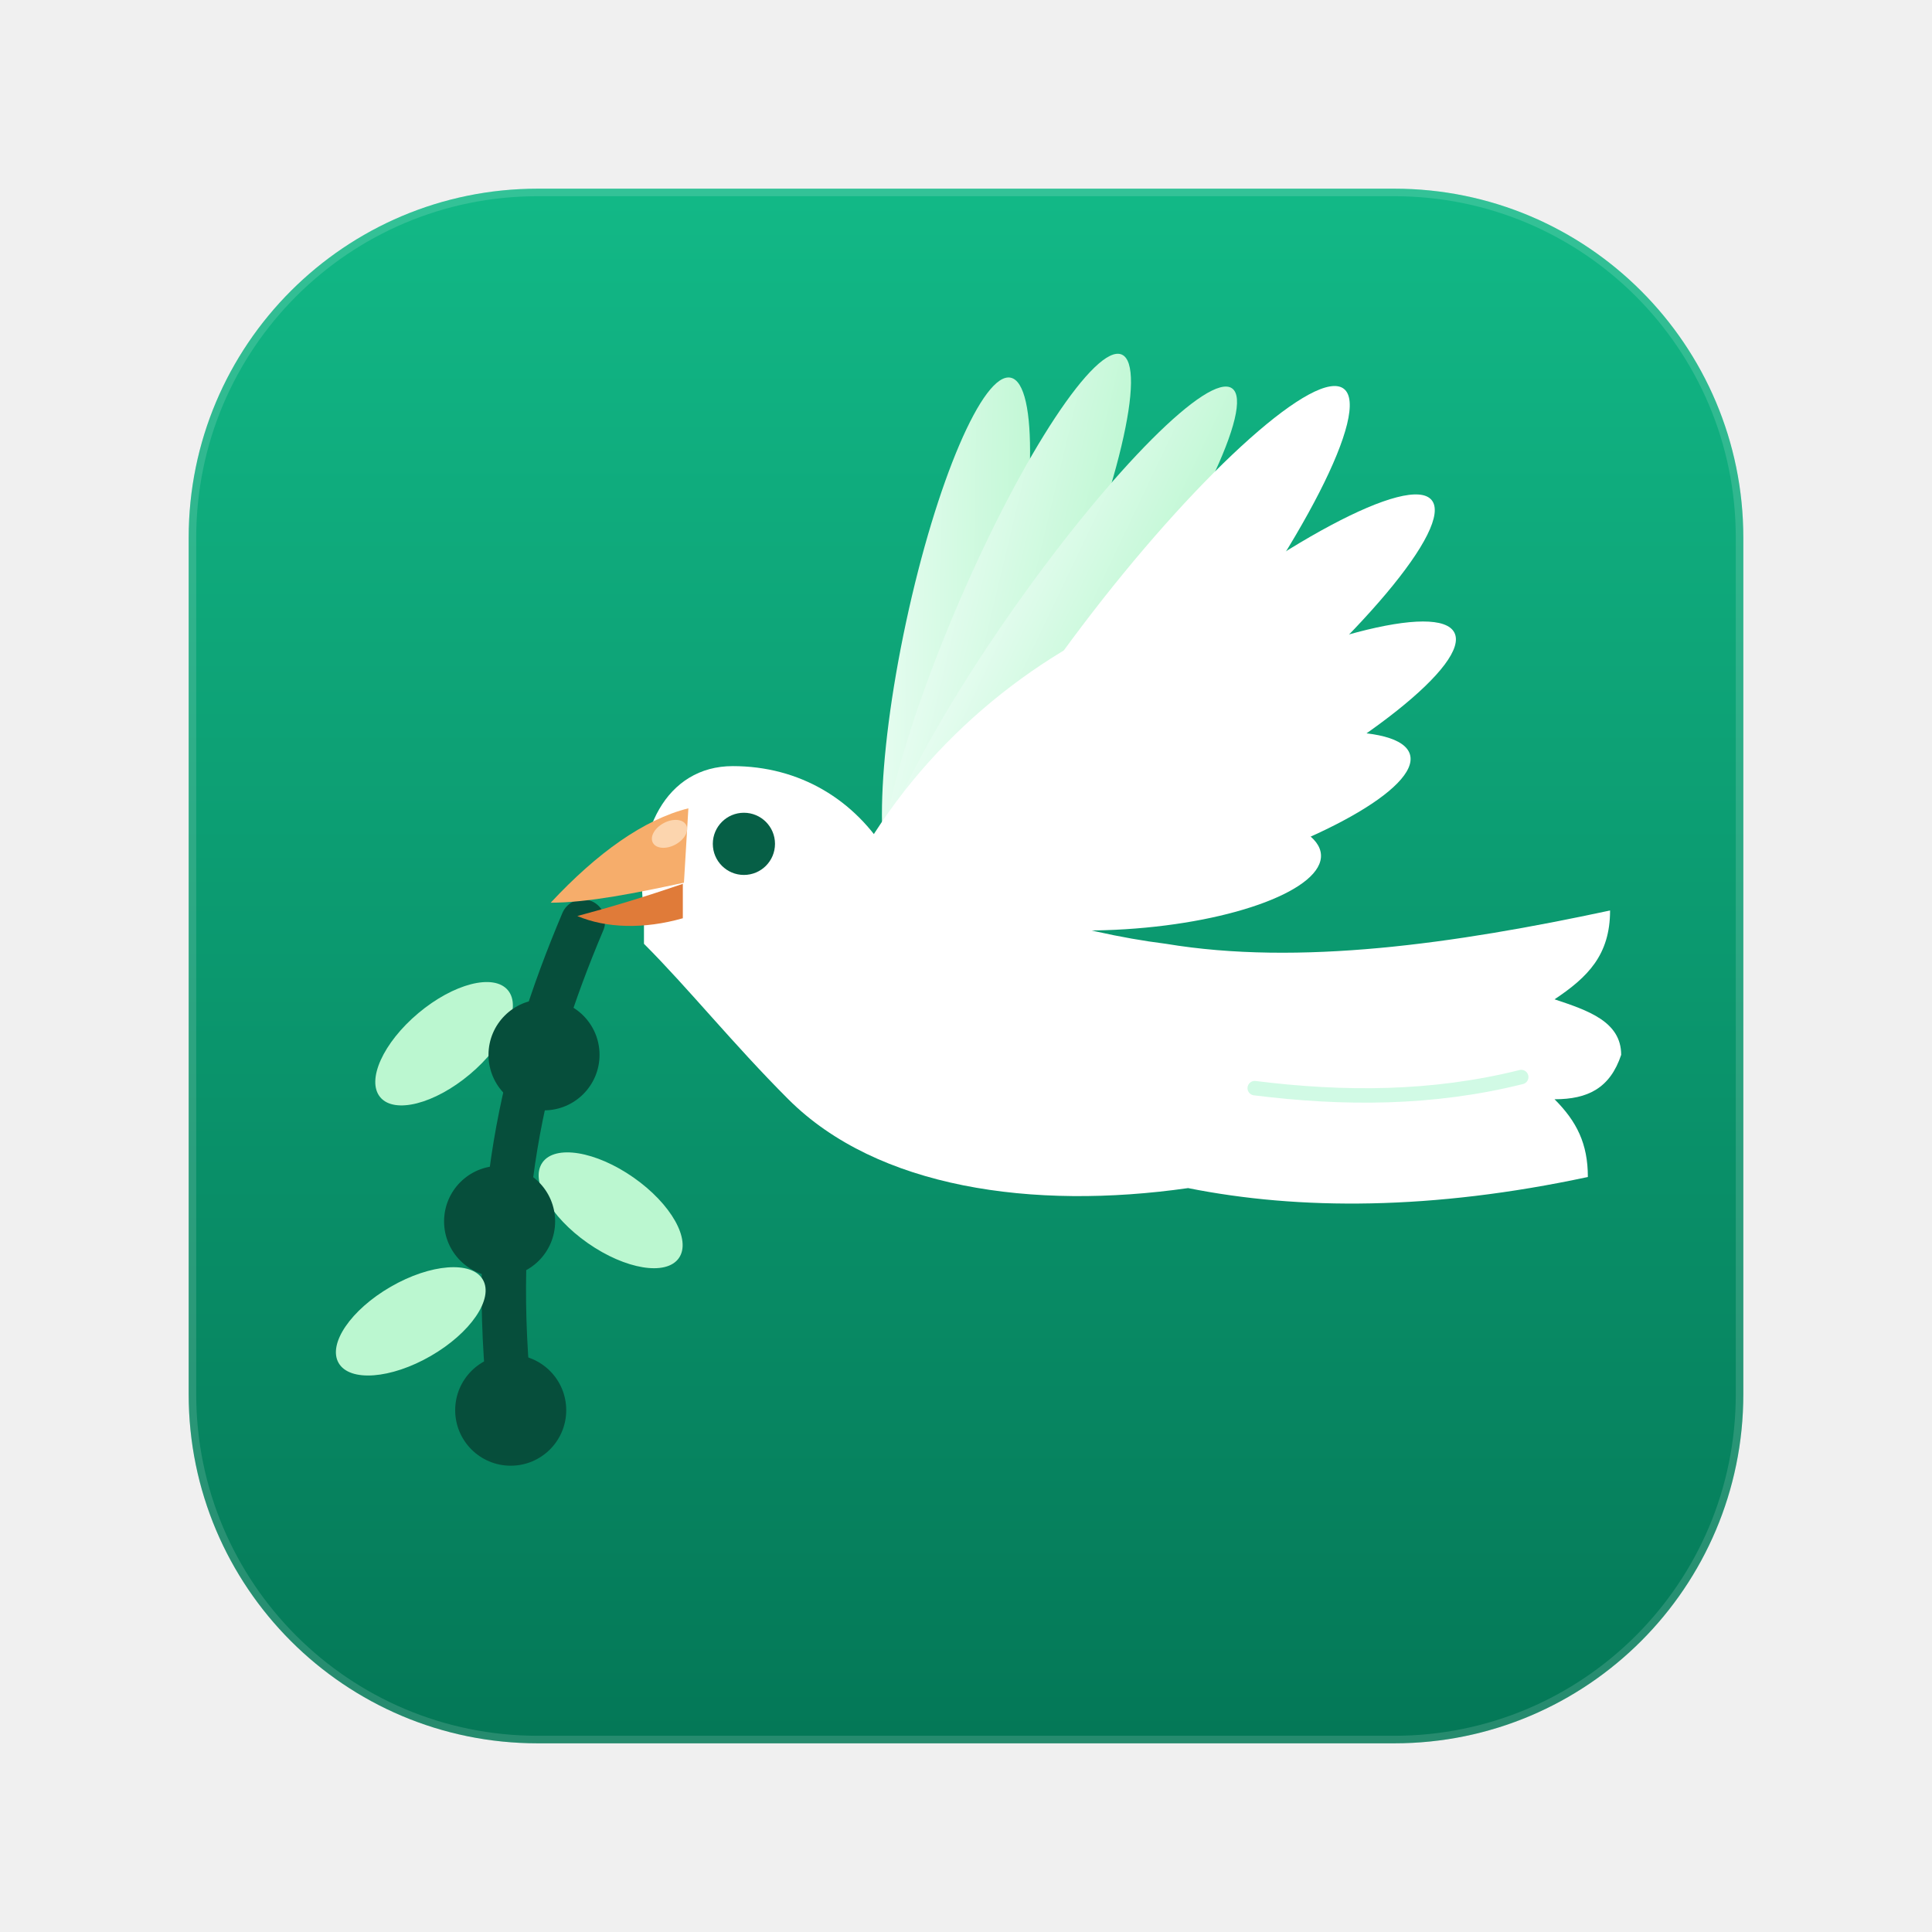
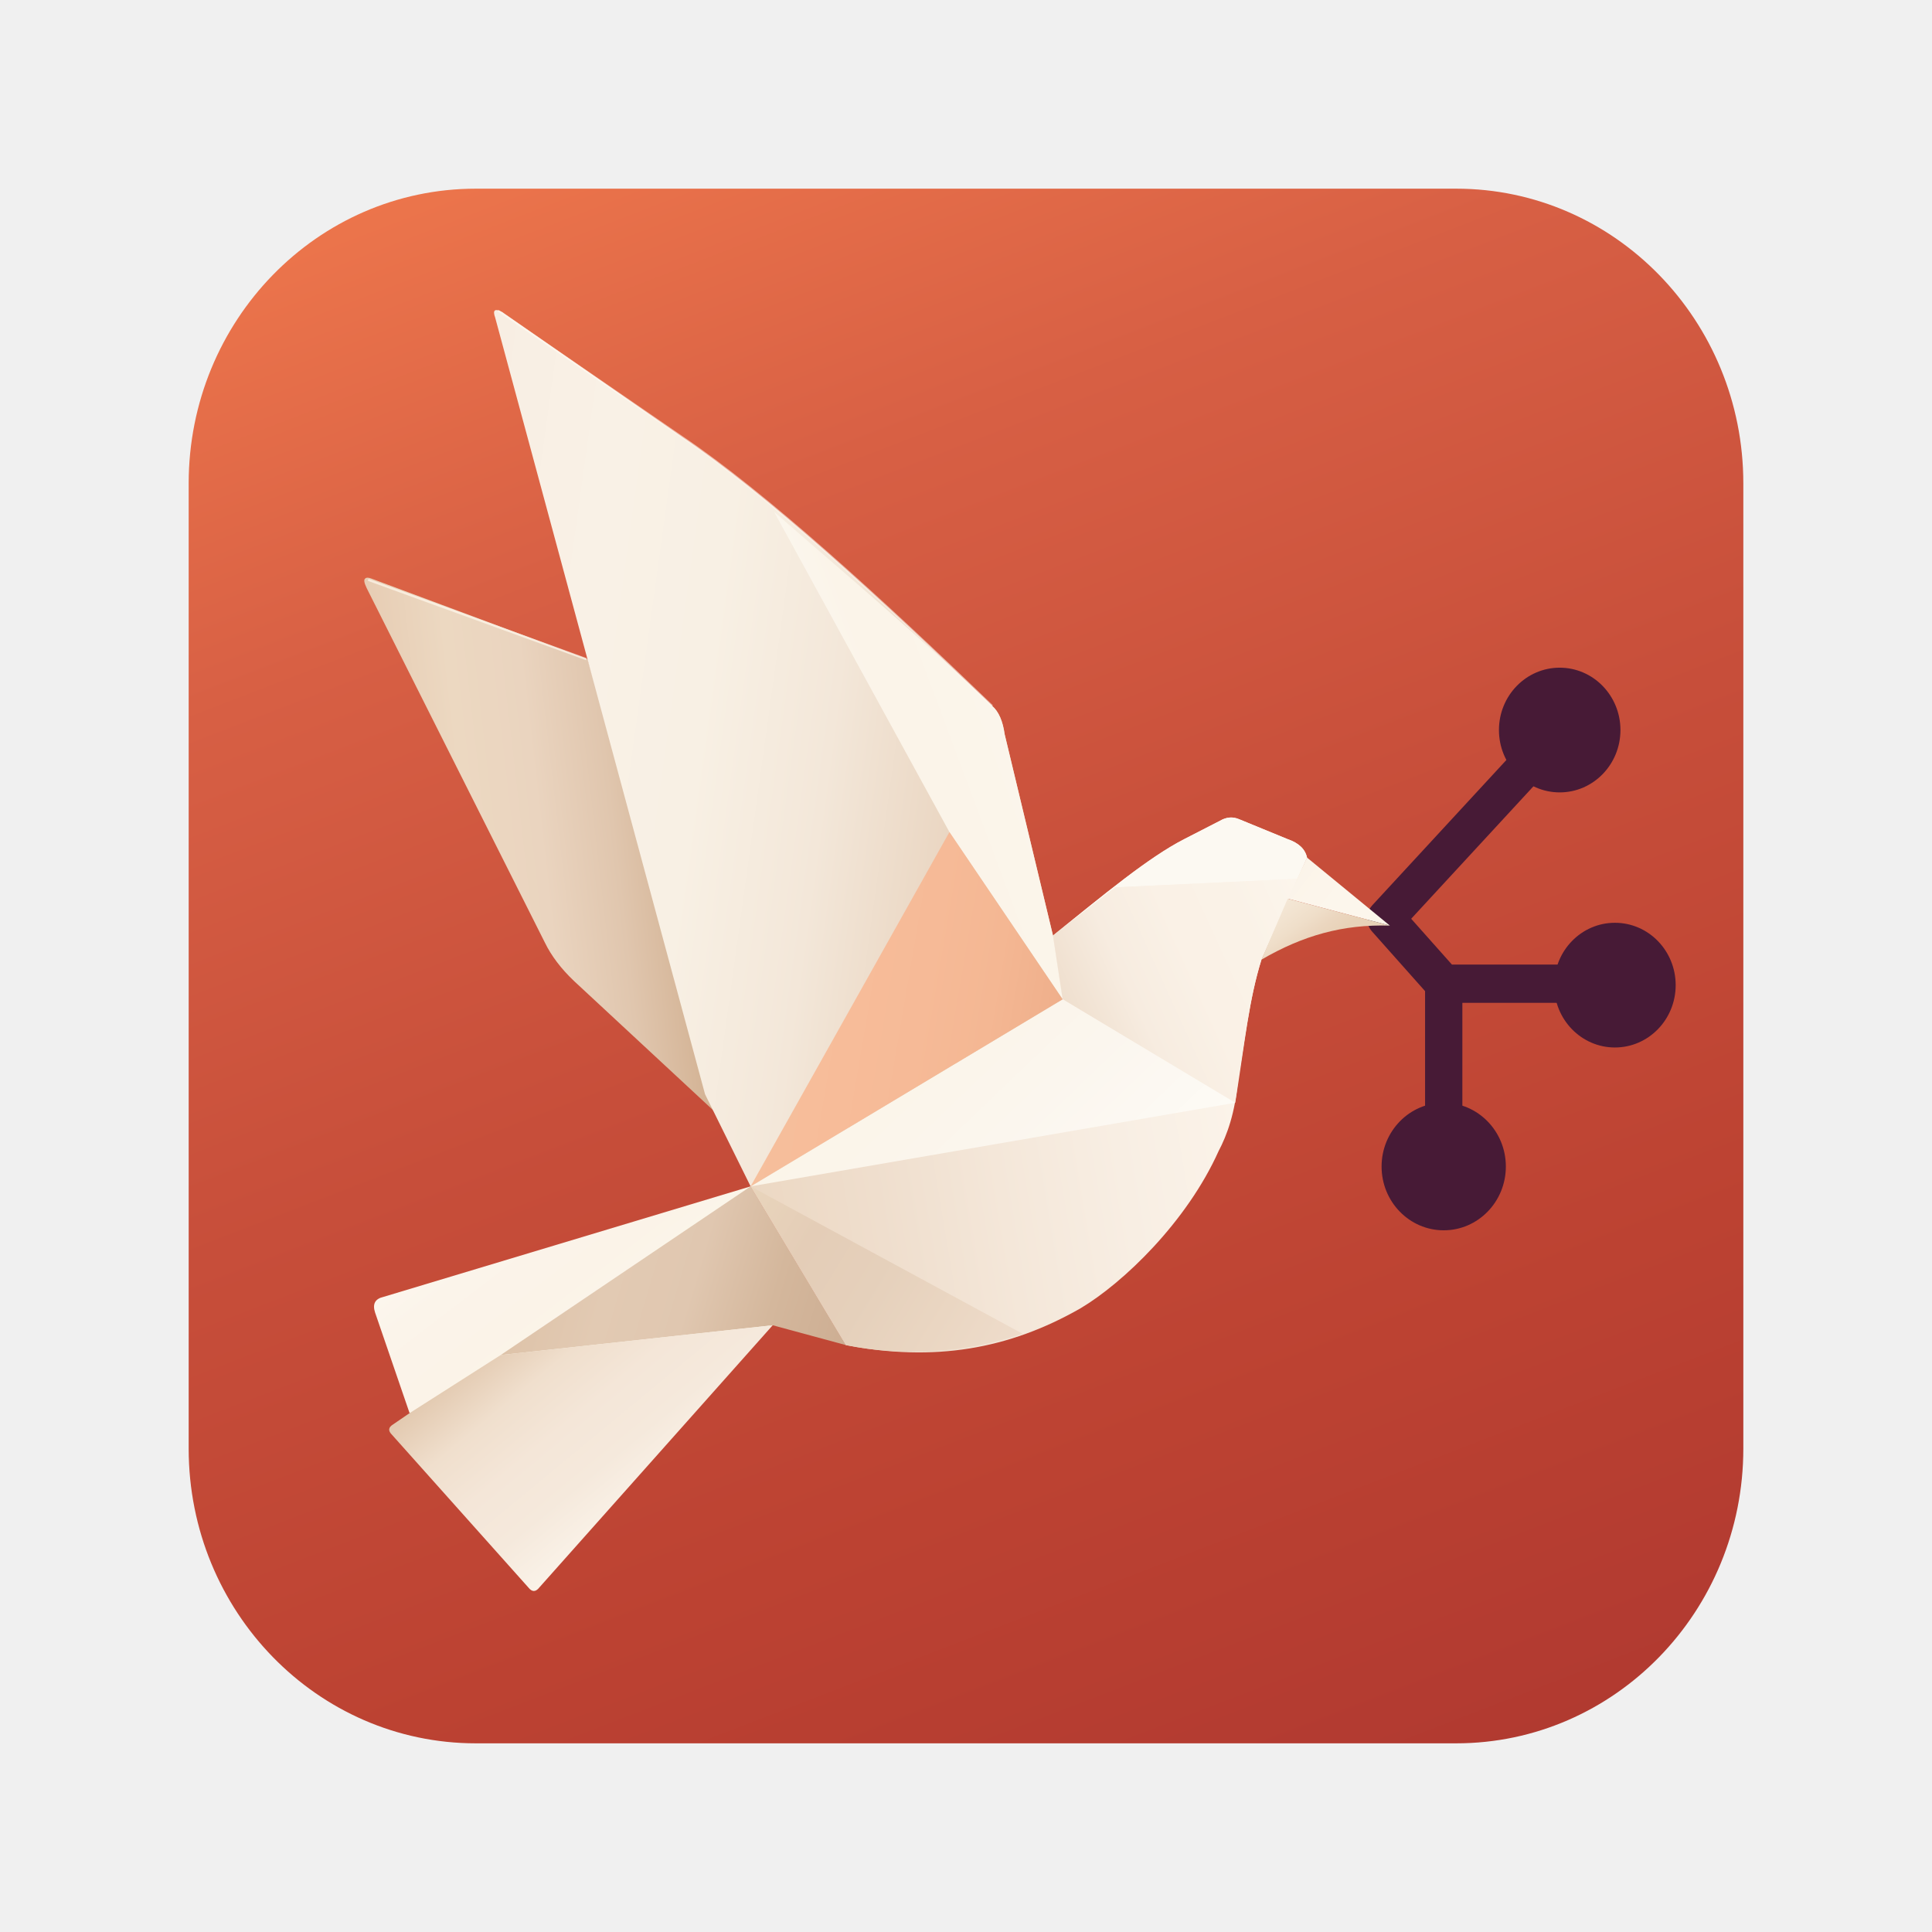
<svg xmlns="http://www.w3.org/2000/svg" viewBox="0 0 1024 1024" width="1024" height="1024">
  <defs>
-     <linearGradient id="tile" x1="0" y1="0" x2="0" y2="1">
-       <stop offset="0" stop-color="#12b886" />
-       <stop offset="1" stop-color="#047857" />
+     <linearGradient id="tile" gradientUnits="userSpaceOnUse" x1="376.4" y1="-38.5" x2="877.6" y2="1293.5">
+       <stop offset="0" stop-color="#f0794d" />
+       <stop offset="0.25" stop-color="#d75f44" />
+       <stop offset="0.5" stop-color="#c74e3a" />
+       <stop offset="0.75" stop-color="#bc4232" />
+       <stop offset="1" stop-color="#af3830" />
    </linearGradient>
-     <linearGradient id="far-wing" x1="0" y1="0" x2="1" y2="1">
-       <stop offset="0" stop-color="#ecfdf5" />
-       <stop offset="1" stop-color="#bbf7d0" />
+     <linearGradient id="rear-wing" gradientUnits="userSpaceOnUse" x1="216.7" y1="564.2" x2="425.2" y2="539.6">
+       <stop offset="0" stop-color="#e7cdb4" />
+       <stop offset="0.25" stop-color="#ecd8c1" />
+       <stop offset="0.5" stop-color="#ead4bf" />
+       <stop offset="0.75" stop-color="#e0c6ae" />
+       <stop offset="1" stop-color="#d2b192" />
+     </linearGradient>
+     <linearGradient id="wing-front" gradientUnits="userSpaceOnUse" x1="251.2" y1="416.4" x2="624" y2="469.3">
+       <stop offset="0" stop-color="#f8eee3" />
+       <stop offset="0.25" stop-color="#f9f1e6" />
+       <stop offset="0.5" stop-color="#f8f0e4" />
+       <stop offset="0.75" stop-color="#f3e7d9" />
+       <stop offset="1" stop-color="#ead6c2" />
+     </linearGradient>
+     <linearGradient id="wing-edge" gradientUnits="userSpaceOnUse" x1="664.3" y1="488.4" x2="571.2" y2="524.1">
+       <stop offset="0" stop-color="#fbf5eb" />
+       <stop offset="0.25" stop-color="#fbf5ea" />
+       <stop offset="0.5" stop-color="#fbf4e9" />
+       <stop offset="0.75" stop-color="#fbf4e9" />
+       <stop offset="1" stop-color="#fbf6ed" />
+     </linearGradient>
+     <linearGradient id="wing-fold" gradientUnits="userSpaceOnUse" x1="496.3" y1="638.5" x2="693.1" y2="673">
+       <stop offset="0" stop-color="#f6bf9c" />
+       <stop offset="0.25" stop-color="#f7bc99" />
+       <stop offset="0.5" stop-color="#f6ba97" />
+       <stop offset="0.75" stop-color="#f4b793" />
+       <stop offset="1" stop-color="#efaf8b" />
+     </linearGradient>
+     <linearGradient id="tail-top" gradientUnits="userSpaceOnUse" x1="248.6" y1="828.3" x2="306.7" y2="906">
+       <stop offset="0" stop-color="#fcf6ed" />
+       <stop offset="0.25" stop-color="#fbf4ea" />
+       <stop offset="0.5" stop-color="#fbf3e9" />
+       <stop offset="0.75" stop-color="#fbf3e8" />
+       <stop offset="1" stop-color="#fbf5e9" />
+     </linearGradient>
+     <linearGradient id="tail-inner" gradientUnits="userSpaceOnUse" x1="313.6" y1="824.6" x2="540.4" y2="893.7">
+       <stop offset="0" stop-color="#dec3a9" />
+       <stop offset="0.25" stop-color="#e2cab3" />
+       <stop offset="0.5" stop-color="#e0c7b0" />
+       <stop offset="0.75" stop-color="#d4b79c" />
+       <stop offset="1" stop-color="#cdae93" />
+     </linearGradient>
+     <linearGradient id="tail-bottom" gradientUnits="userSpaceOnUse" x1="378" y1="1017.2" x2="281.6" y2="897.5">
+       <stop offset="0" stop-color="#faf2e8" />
+       <stop offset="0.25" stop-color="#f5e9dc" />
+       <stop offset="0.5" stop-color="#f4e6d8" />
+       <stop offset="0.75" stop-color="#f0dfcd" />
+       <stop offset="1" stop-color="#e3cab1" />
+     </linearGradient>
+     <linearGradient id="neck" gradientUnits="userSpaceOnUse" x1="876.3" y1="586" x2="704.1" y2="666.3">
+       <stop offset="0" stop-color="#fcf5ec" />
+       <stop offset="0.25" stop-color="#faf2e7" />
+       <stop offset="0.5" stop-color="#faf1e6" />
+       <stop offset="0.75" stop-color="#f7ece0" />
+       <stop offset="1" stop-color="#efdfce" />
+     </linearGradient>
+     <linearGradient id="breast-top" gradientUnits="userSpaceOnUse" x1="739.4" y1="801" x2="605.8" y2="657.5">
+       <stop offset="0" stop-color="#fdfbf5" />
+       <stop offset="0.25" stop-color="#fcf8f2" />
+       <stop offset="0.5" stop-color="#fbf6ee" />
+       <stop offset="0.75" stop-color="#fbf5eb" />
+       <stop offset="1" stop-color="#fbf5e9" />
+     </linearGradient>
+     <linearGradient id="breast-bottom" gradientUnits="userSpaceOnUse" x1="834.6" y1="797.2" x2="483.8" y2="857.6">
+       <stop offset="0" stop-color="#fbf3e9" />
+       <stop offset="0.25" stop-color="#f8eee3" />
+       <stop offset="0.5" stop-color="#f4e7d9" />
+       <stop offset="0.75" stop-color="#efdecd" />
+       <stop offset="1" stop-color="#ecd8c3" />
+     </linearGradient>
+     <linearGradient id="belly" gradientUnits="userSpaceOnUse" x1="647.8" y1="919.1" x2="459.8" y2="800.8">
+       <stop offset="0" stop-color="#eedccb" />
+       <stop offset="0.25" stop-color="#ead6c2" />
+       <stop offset="0.5" stop-color="#e5d0bb" />
+       <stop offset="0.75" stop-color="#e4cdb7" />
+       <stop offset="1" stop-color="#e9d5bc" />
+     </linearGradient>
+     <linearGradient id="beak-top" gradientUnits="userSpaceOnUse" x1="874" y1="551" x2="934" y2="599">
+       <stop offset="0" stop-color="#fbf4e9" />
+       <stop offset="0.25" stop-color="#fcf5eb" />
+       <stop offset="0.5" stop-color="#fcf6ec" />
+       <stop offset="0.75" stop-color="#fcf6ec" />
+       <stop offset="1" stop-color="#faf4e9" />
+     </linearGradient>
+     <linearGradient id="beak-bottom" gradientUnits="userSpaceOnUse" x1="860" y1="580" x2="883" y2="613">
+       <stop offset="0" stop-color="#f4e7d6" />
+       <stop offset="0.25" stop-color="#f2e3d0" />
+       <stop offset="0.5" stop-color="#efdec9" />
+       <stop offset="0.75" stop-color="#ebd6bf" />
+       <stop offset="1" stop-color="#e8d2b8" />
    </linearGradient>
  </defs>
-   <rect x="100" y="100" width="824" height="824" rx="185" fill="url(#tile)" />
-   <rect x="102" y="102" width="820" height="820" rx="183" fill="none" stroke="#ffffff" stroke-opacity="0.14" stroke-width="4" />
-   <g transform="translate(100 100) scale(5.885714) translate(4 4)">
-     <g fill="url(#far-wing)">
-       <ellipse cx="65.1" cy="36.0" rx="23.5" ry="4.6" transform="rotate(-77.9 65.1 36.0)" />
-       <ellipse cx="69.7" cy="34.8" rx="26.0" ry="4.6" transform="rotate(-66.6 69.7 34.8)" />
-       <ellipse cx="74.3" cy="36.1" rx="27.1" ry="4.6" transform="rotate(-54.7 74.3 36.1)" />
+   <g transform="translate(100 100) scale(0.731794 0.75114) translate(-64 -79)">
+     <g id="background">
+       <rect x="64" y="79" width="1126" height="1097" rx="208" ry="208" fill="url(#tile)" />
    </g>
-     <path d="M37 61 C36 54 39 48 45 48 C51 48 56 51 59 56 C66 60 76 63 84 64 C96 66 110 64 124 61 C124 65 122 67 119 69 C122 70 125 71 125 74 C124 77 122 78 119 78 C121 80 122 82 122 85 C108 88 96 88 86 86 C72 88 58 86 50 78 C45 73 41 68 37 64 Z" fill="#ffffff" />
-     <g fill="#ffffff">
-       <ellipse cx="81.8" cy="37.6" rx="29.8" ry="5.6" transform="rotate(-52.3 81.8 37.6)" />
-       <ellipse cx="85.4" cy="42.3" rx="29.0" ry="5.6" transform="rotate(-39.0 85.4 42.3)" />
-       <ellipse cx="86.2" cy="47.9" rx="26.6" ry="5.6" transform="rotate(-26.6 86.2 47.9)" />
-       <ellipse cx="84.1" cy="53.0" rx="22.7" ry="5.6" transform="rotate(-15.4 84.1 53.0)" />
-       <ellipse cx="80.0" cy="57.1" rx="18.0" ry="5.6" transform="rotate(-3.6 80.0 57.1)" />
+     <g id="git-branch" fill="#471a36">
+       <path d="M973 769V640L931 594L1057 461M973 640H1097" fill="none" stroke="#471a36" stroke-width="27" stroke-linejoin="round" />
+       <circle cx="1057" cy="461" r="44" />
+       <circle cx="1097" cy="641" r="44" />
+       <circle cx="973" cy="769" r="45" />
    </g>
-     <path d="M56 57 C62 46 72 38 82 34 C87 40 87 49 82 57 C76 62 66 62 56 57 Z" fill="#ffffff" />
-     <g fill="none" stroke-linecap="round">
-       <path d="M92 77 C100 78 108 78 116 76" stroke="#d1fae5" stroke-width="1.3" />
+     <g id="tail">
+       <path d="M471 783L205 861Q196 863 199 872L224 943L487 881Z" fill="url(#tail-top)" />
+       <path d="M471 783L540 895L487 881L290 902Z" fill="url(#tail-inner)" />
+       <path d="M224 943L290 902L487 881L318 1066Q314 1071 310 1066L211 958Q207 954 212 951Z" fill="url(#tail-bottom)" />
    </g>
-     <circle cx="46" cy="55" r="2.8" fill="#065f46" />
-     <path d="M31.5 62 C26 75 23 88 25 106" fill="none" stroke="#064e3b" stroke-width="4" stroke-linecap="round" />
-     <path d="M40.5 58.6 C37 59.8 34 60.7 31 61.5 C33.6 62.6 37 62.7 40.5 61.7 Z" fill="#e07b39" />
-     <path d="M41 51.8 C37 52.8 32.8 55.8 28.6 60.3 C32 60.3 36.4 59.4 40.6 58.5 Z" fill="#f6ad6b" />
-     <ellipse cx="39.3" cy="54.1" rx="1.7" ry="1.1" fill="#fcd5ae" transform="rotate(-28 39.3 54.1)" />
-     <ellipse cx="19" cy="73" rx="7.5" ry="3.6" fill="#bbf7d0" transform="rotate(-40 19 73)" />
-     <ellipse cx="34" cy="88" rx="7.5" ry="3.6" fill="#bbf7d0" transform="rotate(35 34 88)" />
-     <ellipse cx="16" cy="98" rx="7.5" ry="3.6" fill="#bbf7d0" transform="rotate(-30 16 98)" />
-     <circle cx="28" cy="74" r="5" fill="#064e3b" />
-     <circle cx="24" cy="89" r="5" fill="#064e3b" />
-     <circle cx="25" cy="106" r="5" fill="#064e3b" />
+     <g id="rear-wing-layer">
+       <path d="M196 354L353 411L448 733L343 638Q329 625 322 611L193 361Q190 355 192 354Q193 353 196 354Z" fill="url(#rear-wing)" />
+       <path d="M194 355L352 411" fill="none" stroke="#fff9ed" stroke-width="1.5" stroke-opacity=".7" />
+     </g>
+     <g id="body">
+       <path d="M471 783L690 606C727 577 759 551 785 538L811 525Q818 521 825 524L860 538Q872 542 874 551L841 623C832 651 829 681 824 708C822 731 816 747 810 758C787 808 741 851 710 869C658 898 604 907 540 895Z" fill="url(#breast-bottom)" />
+       <path d="M690 606C727 577 759 551 785 538L811 525Q818 521 825 524L860 538Q872 542 874 551L867 566L735 572Z" fill="#fcf9f2" />
+       <path d="M690 606L735 572L867 566L841 623C832 651 829 681 822 724L697 651Z" fill="url(#neck)" />
+       <path d="M471 783L697 651L822 724Z" fill="url(#breast-top)" />
+       <path d="M471 783L668 887C626 901 580 903 540 895Z" fill="url(#belly)" />
+     </g>
+     <g id="foreground-wing">
+       <path d="M291 166L421 254C482 294 565 368 646 444Q653 450 655 464L690 606L697 651L471 783L438 718L286 170Q283 162 291 166Z" fill="url(#wing-front)" />
+       <path d="M488 307C542 353 596 397 646 444Q653 450 655 464L690 606L697 651L615 533Z" fill="url(#wing-edge)" />
+       <path d="M615 533L697 651L471 783Z" fill="url(#wing-fold)" />
+       <path d="M288 165L421 254C482 294 565 368 646 444" fill="none" stroke="#fffaf1" stroke-width="1.3" stroke-opacity=".6" />
+     </g>
+     <g id="beak">
+       <path d="M874 551L934 599L860 580Z" fill="url(#beak-top)" />
+       <path d="M860 580L934 599C900 598 871 606 841 623Z" fill="url(#beak-bottom)" />
+     </g>
  </g>
</svg>
